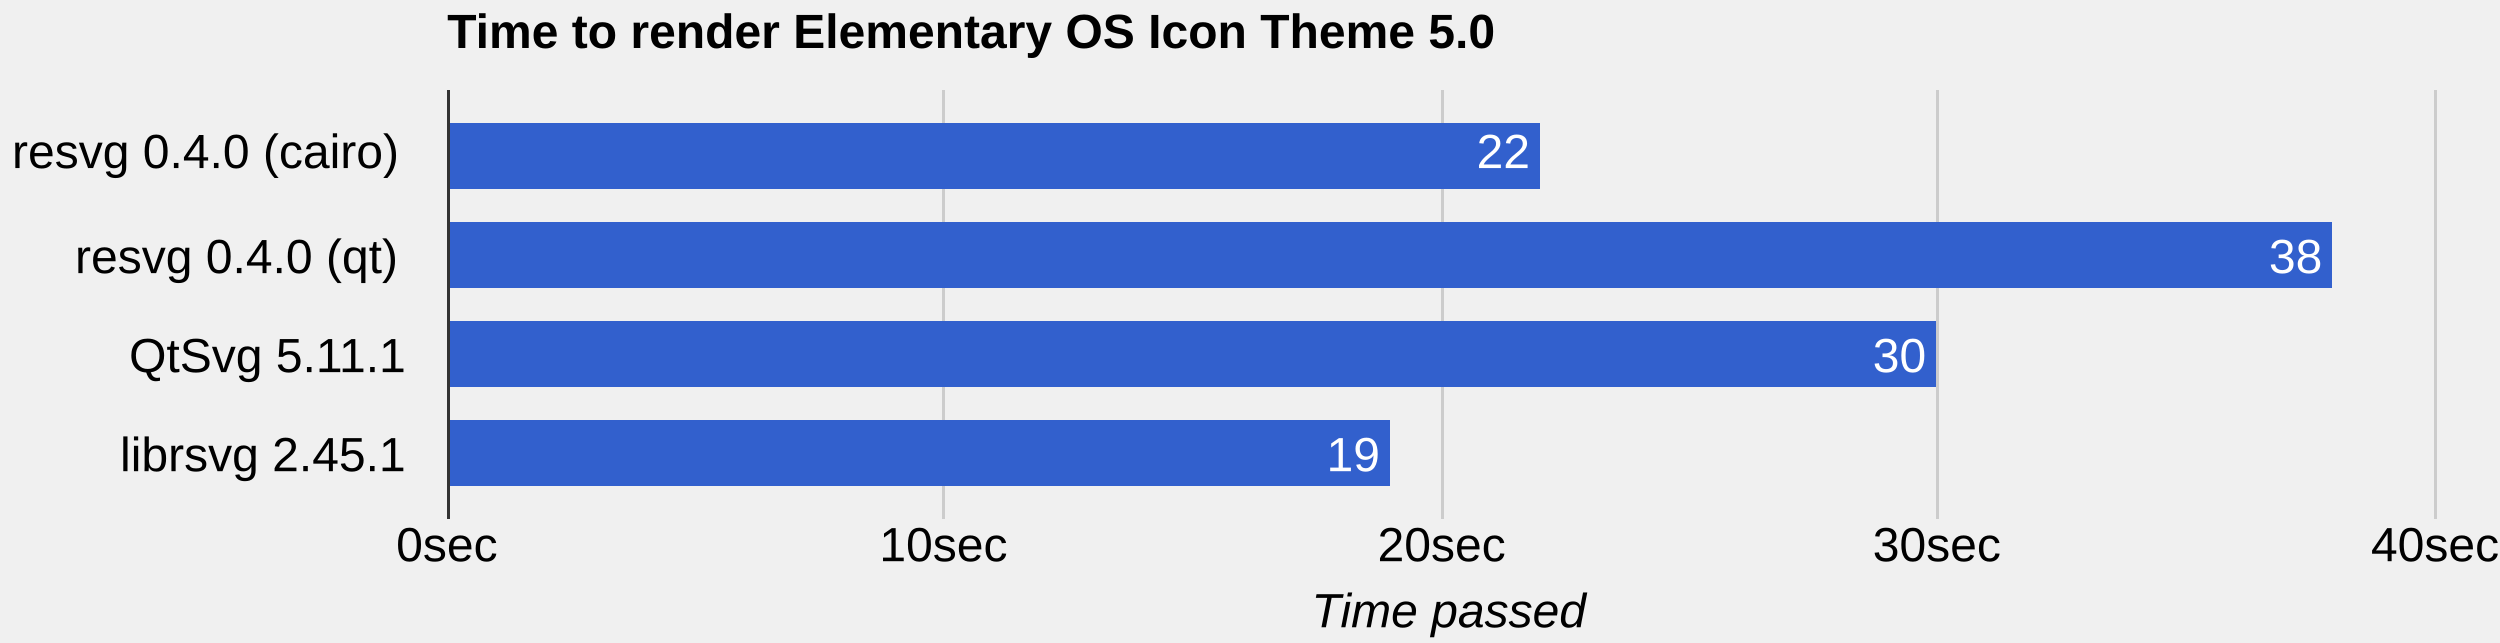
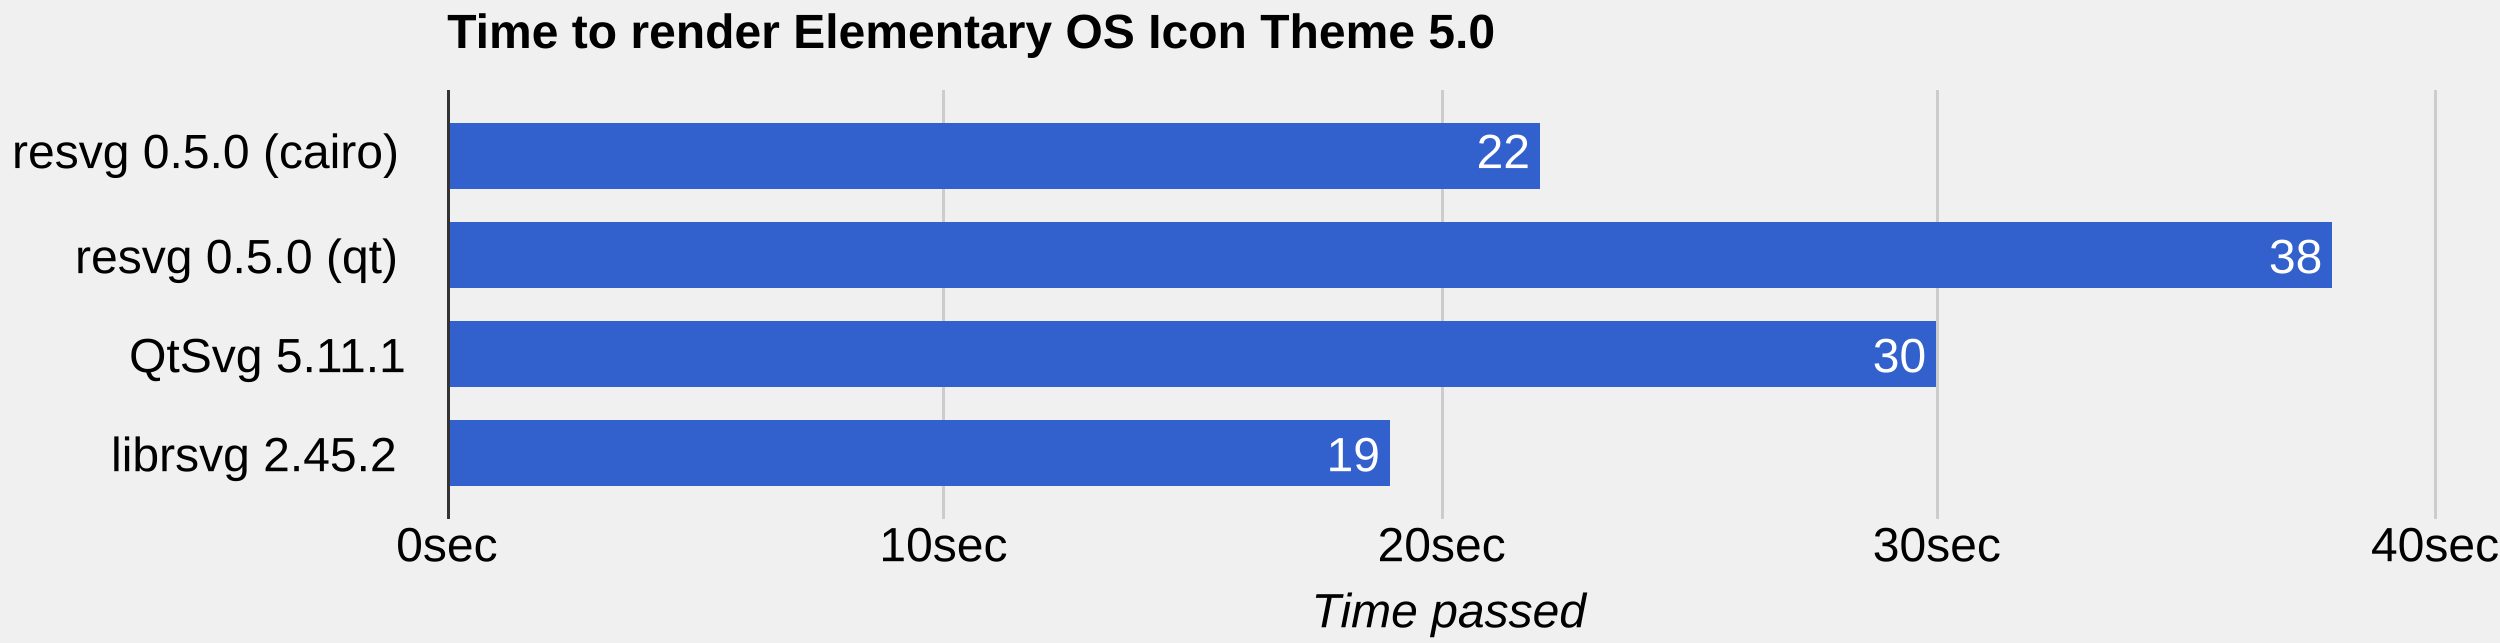
<svg xmlns="http://www.w3.org/2000/svg" height="214" shape-rendering="crispEdges" width="833">
  <text font-family="Arial" font-size="16" font-weight="bold" x="149" y="16">Time to render Elementary OS Icon Theme 5.0</text>
-   <text font-family="Arial" font-size="16" x="4" y="56">resvg 0.4.0 (cairo)</text>
-   <text font-family="Arial" font-size="16" x="25" y="91">resvg 0.4.0 (qt)</text>
+   <text font-family="Arial" font-size="16" x="4" y="56">resvg 0.5.0 (cairo)</text>
+   <text font-family="Arial" font-size="16" x="25" y="91">resvg 0.5.0 (qt)</text>
  <text font-family="Arial" font-size="16" x="43" y="124">QtSvg 5.11.1</text>
-   <text font-family="Arial" font-size="16" x="40" y="157">librsvg 2.45.1</text>
+   <text font-family="Arial" font-size="16" x="37" y="157">librsvg 2.45.2</text>
  <rect fill="#ccc" height="143" width="1" x="149" y="30" />
  <text fill="#000" font-family="Arial" font-size="16" x="132" y="187">0sec</text>
  <rect fill="#ccc" height="143" width="1" x="314" y="30" />
  <text fill="#000" font-family="Arial" font-size="16" x="293" y="187">10sec</text>
  <rect fill="#ccc" height="143" width="1" x="480" y="30" />
  <text fill="#000" font-family="Arial" font-size="16" x="459" y="187">20sec</text>
  <rect fill="#ccc" height="143" width="1" x="645" y="30" />
  <text fill="#000" font-family="Arial" font-size="16" x="624" y="187">30sec</text>
  <rect fill="#ccc" height="143" width="1" x="811" y="30" />
  <text fill="#000" font-family="Arial" font-size="16" x="790" y="187">40sec</text>
  <rect fill="#3260cd" height="22" width="364" x="149" y="41" />
  <text fill="#fff" font-family="Arial" font-size="16" x="492" y="56">22</text>
  <rect fill="#3260cd" height="22" width="628" x="149" y="74" />
  <text fill="#fff" font-family="Arial" font-size="16" x="756" y="91">38</text>
  <rect fill="#3260cd" height="22" width="496" x="149" y="107" />
  <text fill="#fff" font-family="Arial" font-size="16" x="624" y="124">30</text>
  <rect fill="#3260cd" height="22" width="314" x="149" y="140" />
  <text fill="#fff" font-family="Arial" font-size="16" x="442" y="157">19</text>
  <rect fill="#333" height="143" width="1" x="149" y="30" />
  <text font-family="Arial" font-size="16" font-style="italic" x="437" y="209">Time passed</text>
</svg>
